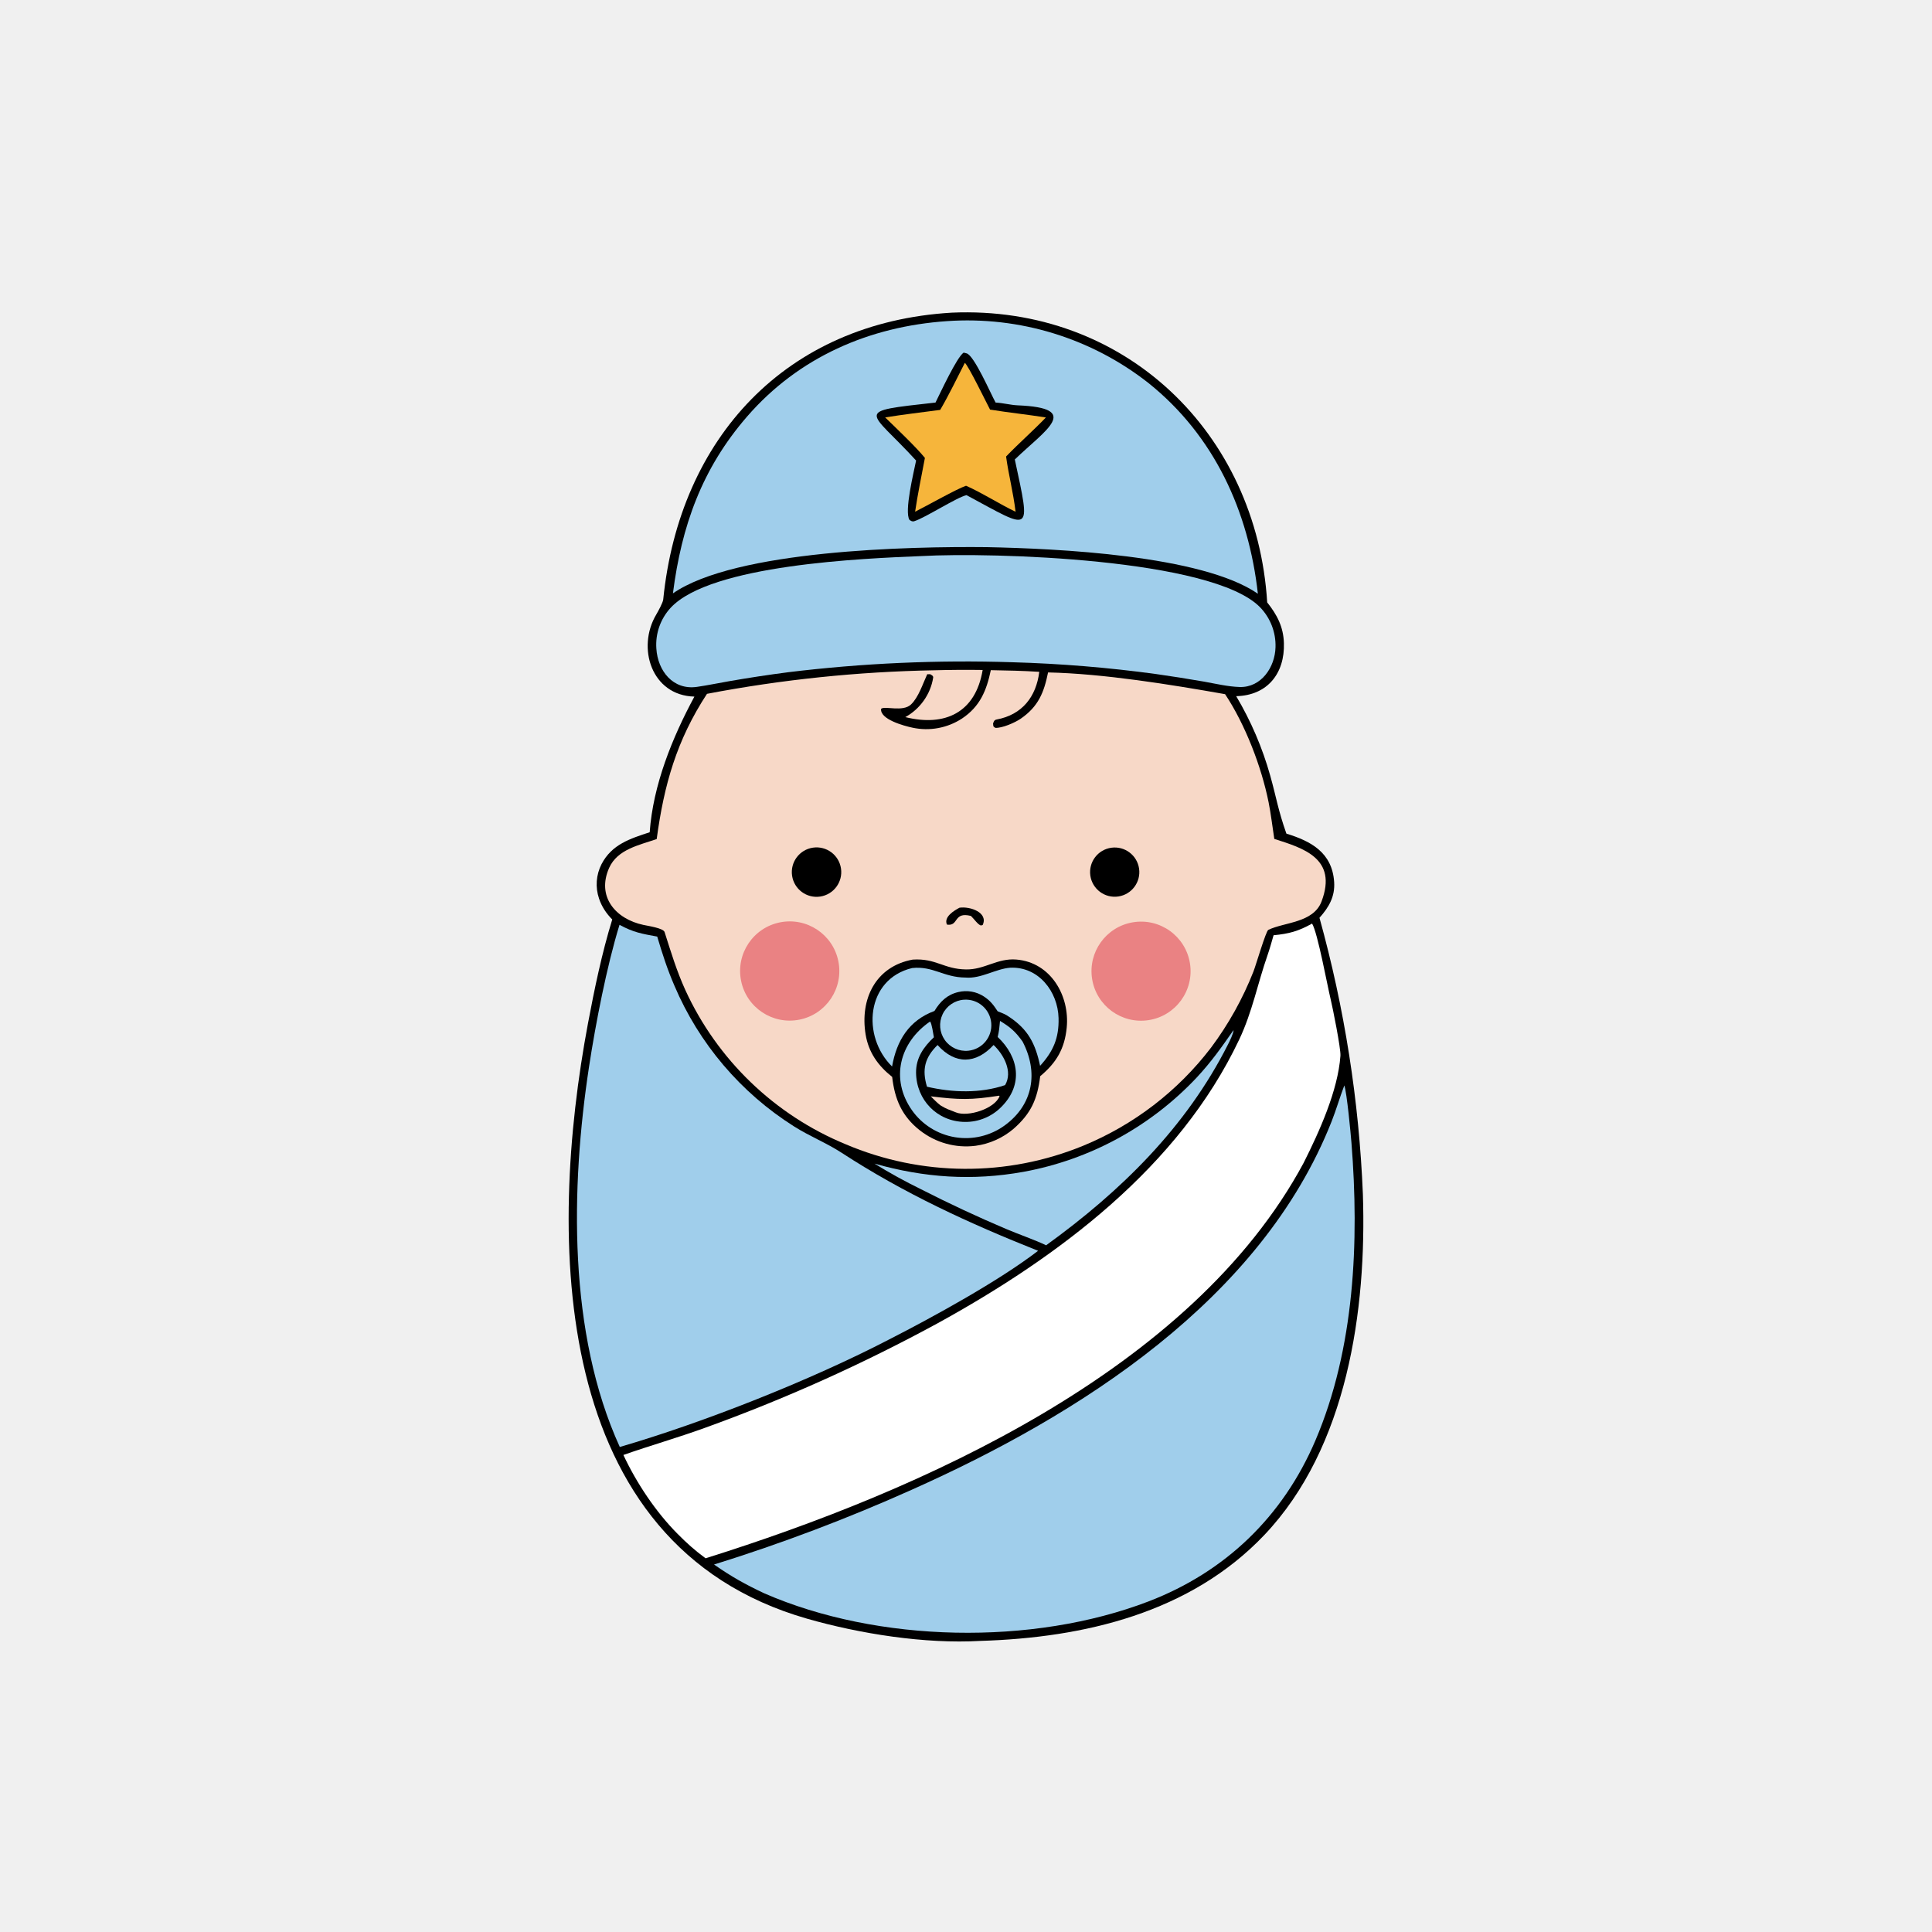
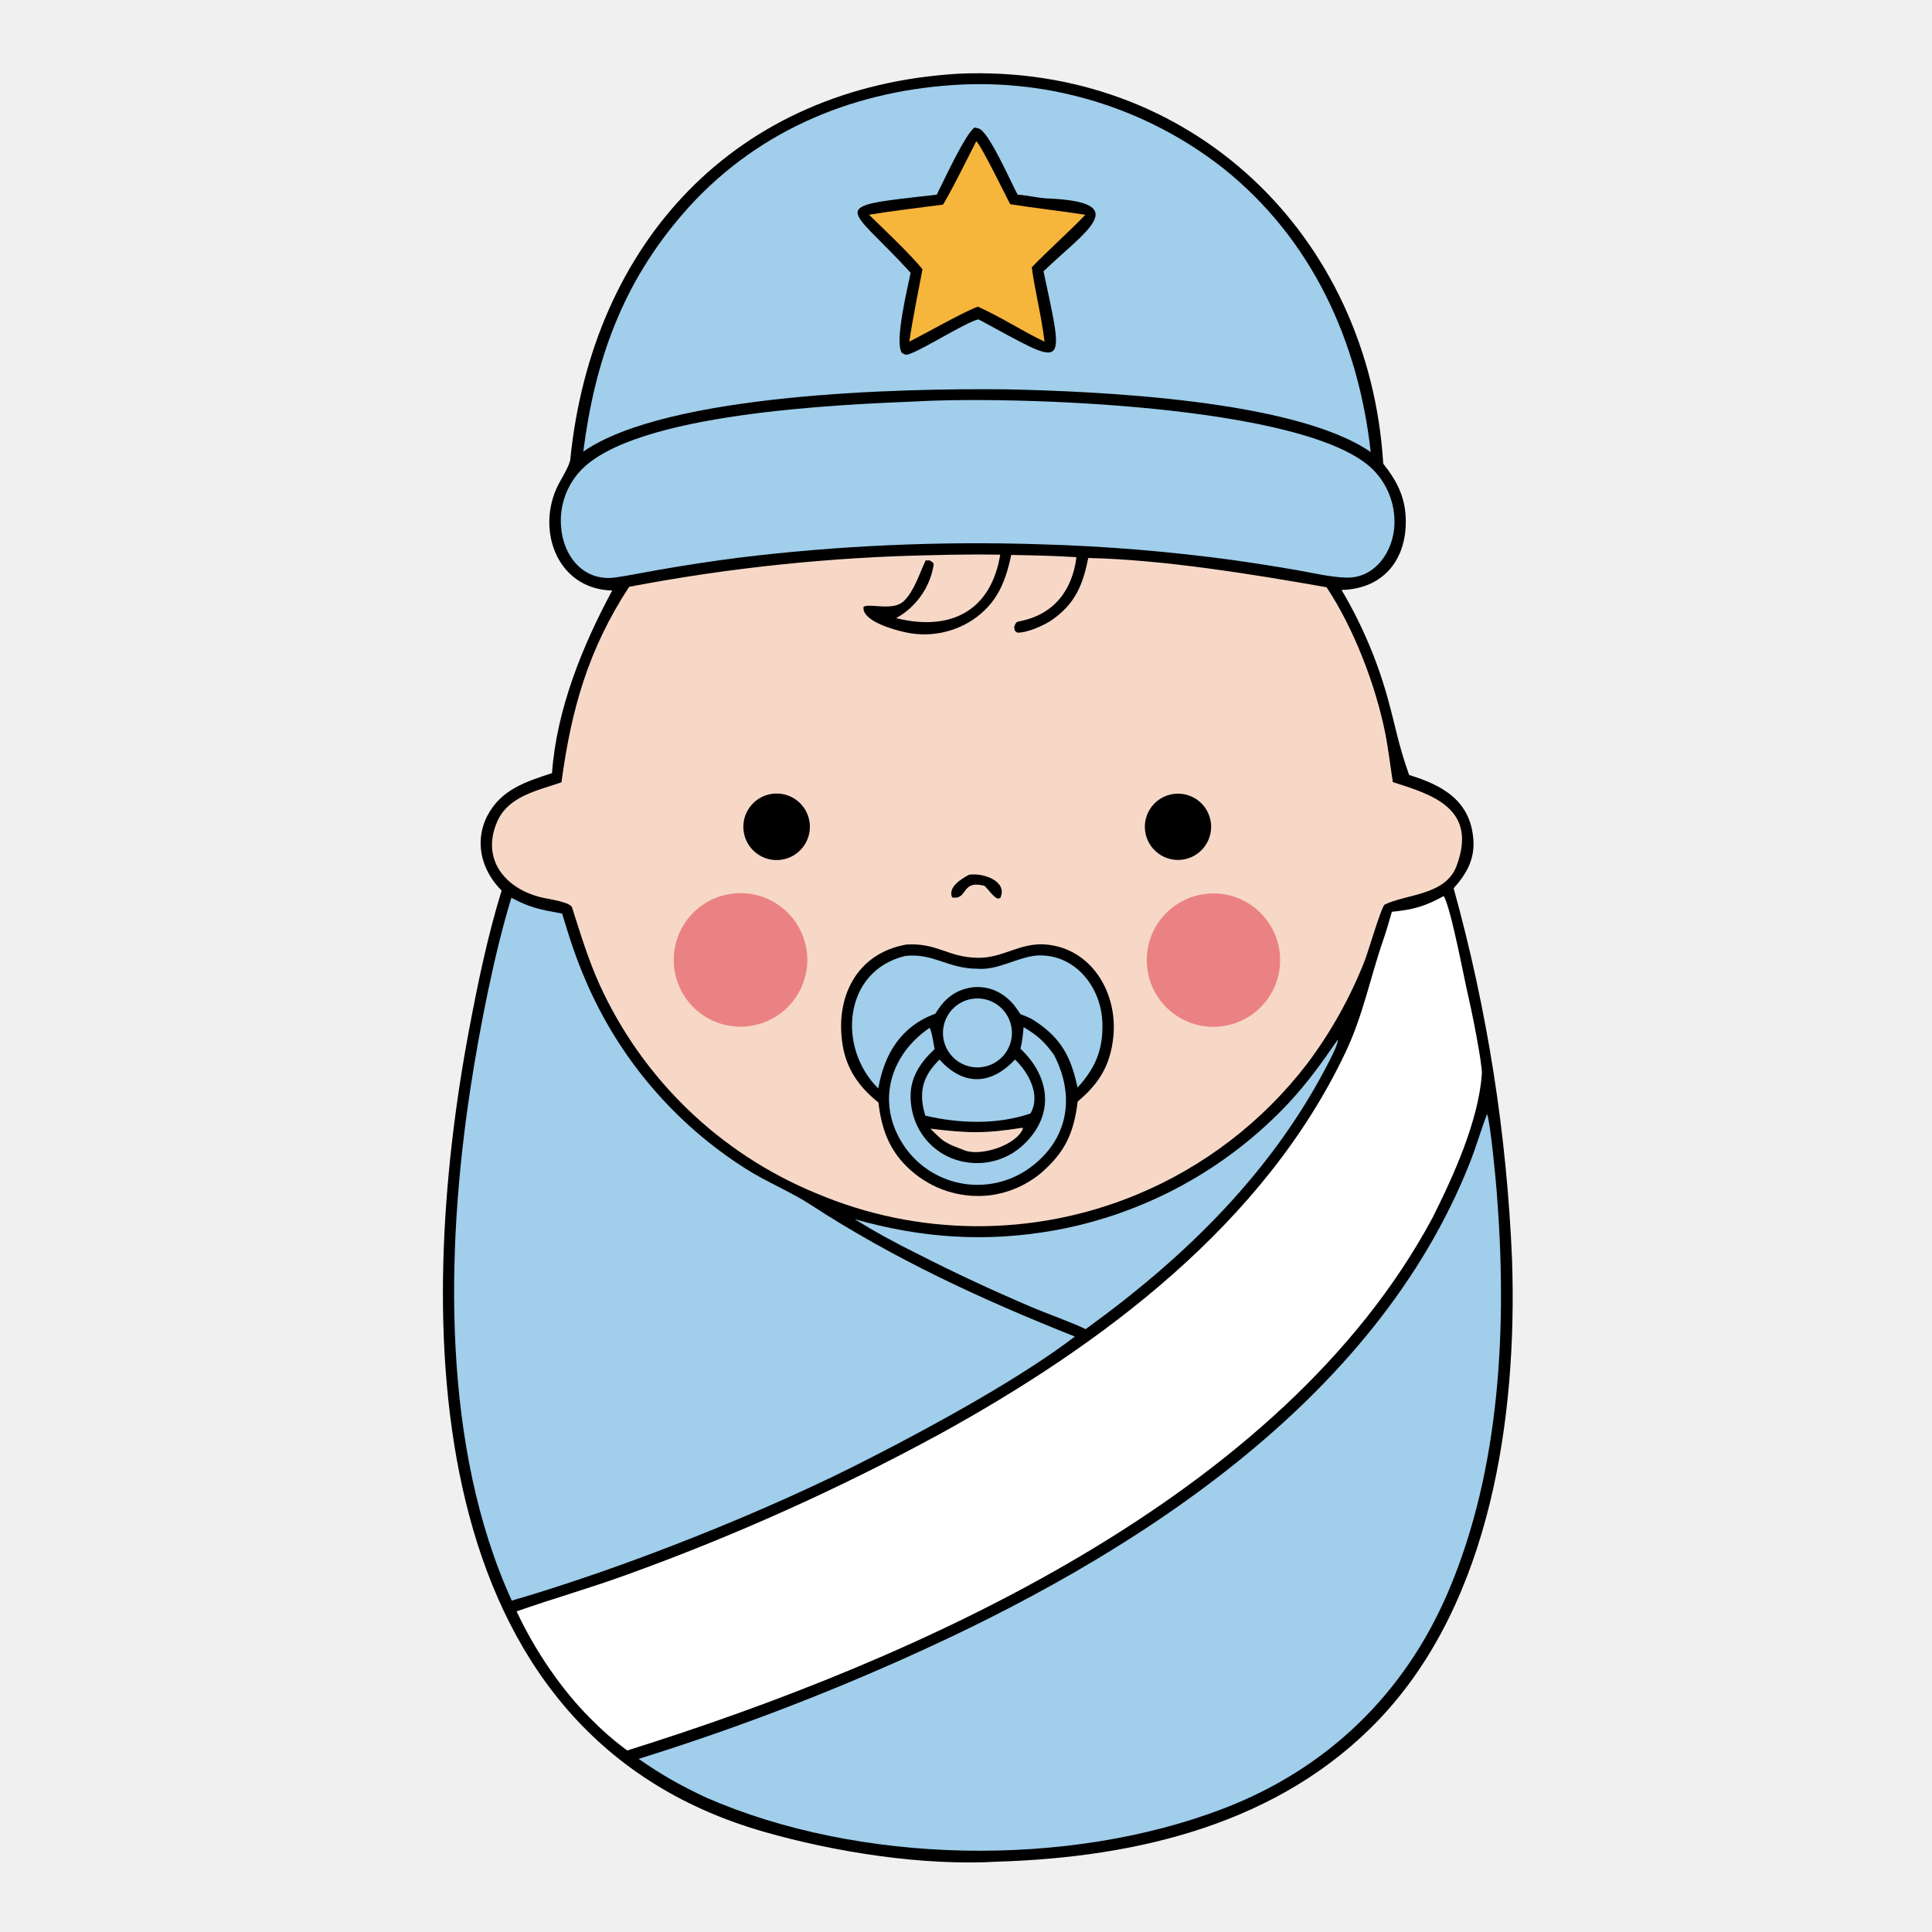
- <svg xmlns="http://www.w3.org/2000/svg" width="1024" height="1024" viewBox="0 0 1024 1024">
+ <svg xmlns="http://www.w3.org/2000/svg" width="761" height="761" viewBox="127 136.7 760.7 760.7">
  <path d="M504.476 165.713C596.134 161.701 666.101 229.433 671.64 319.283C676.892 325.875 680.222 332.242 680.497 340.832C681.012 356.879 671.806 368.595 655.214 368.989C663.045 382.176 669.108 396.335 673.246 411.103C676.62 423.161 677.378 429.246 681.82 441.84C694.656 445.783 706.09 451.748 707.13 467.486C707.639 475.186 704.34 480.887 699.351 486.443C712.612 534.234 720.332 583.391 722.358 632.947C724.403 694.345 714.149 767.188 670.173 813.524C630.93 854.874 574.566 868.049 519.624 869.71C490.286 871.406 455.783 865.973 427.709 857.92C290.984 818.699 290.259 656.159 311.676 542.223C315.043 524.312 319.011 505.132 324.504 487.342C321.372 484.208 318.915 480.505 317.51 476.285C315.454 470.27 315.929 463.678 318.824 458.018C324.283 447.497 334.03 444.501 344.348 441.109C346.141 416.067 356.277 391.063 368.044 369.212C345.337 368.648 337.357 343.303 347.83 325.709C348.774 324.123 351.358 319.379 351.52 317.774C360.137 232.147 416.62 170.892 504.476 165.713Z" />
  <path fill="#F7D8C7" d="M494.992 355.267C503.603 355.028 512.219 354.97 520.832 355.095C517.052 377.757 500.795 385.289 479.832 380.082C487.485 375.9 493.192 368.112 494.601 359.16C494.754 358.19 493.65 357.714 492.989 357.34C492.471 357.352 491.953 357.365 491.436 357.377C489.09 362.464 486.861 369.551 482.876 373.362C478.505 377.542 469.02 373.993 467.007 375.675C466.274 381.268 479.229 384.77 483.636 385.684C492.668 387.641 502.107 385.903 509.85 380.857C519.419 374.505 522.912 365.965 525.155 355.201C533.818 355.369 542.177 355.512 550.835 356.085C549.203 369.268 541.793 378.852 528.194 381.361C526.907 381.599 526.698 382.527 526.341 383.496C526.629 385.41 526.171 384.724 527.52 385.772C531.085 386.016 537.944 383.031 540.996 380.93C550.392 374.463 553.35 366.978 555.493 356.401C584.887 357.035 620.416 362.821 649.325 367.922C660.002 383.999 668.588 406.337 672.377 425.187C673.647 431.509 674.399 438.218 675.405 444.636C690.561 449.488 709.109 454.852 700.457 477.763C696.131 489.219 680.755 488.707 672.22 492.863C670.95 493.481 665.639 511.67 664.348 514.944C658.698 529.304 651.156 542.846 641.922 555.211C624.344 578.256 600.957 596.215 574.156 607.249C533.774 623.85 488.425 623.578 448.246 606.493C410.571 590.968 380.185 561.735 363.216 524.689C358.574 514.452 355.627 504.61 352.239 493.993C351.583 491.94 343.444 490.745 341.034 490.231C326.222 487.073 316.055 475.192 322.896 459.909C327.337 450.163 338.614 447.982 348.064 444.72C351.939 416.045 358.586 392.417 374.719 367.744C414.383 360.175 454.619 356 494.992 355.267Z" />
  <path d="M483.781 508.606C496.119 507.82 500.133 513.651 511.992 513.82C521.864 514.01 528.576 507.736 538.735 508.583C556.942 510.101 567.057 527.781 565.378 544.723C564.268 555.915 559.874 563.296 551.326 570.409C549.805 582.621 546.548 590.08 537.206 598.294C531.492 603.156 524.504 606.279 517.071 607.293C506.526 608.628 495.887 605.678 487.535 599.104C477.943 591.569 474.218 582.515 472.869 570.782C465.405 564.865 460.375 557.834 458.8 548.318C455.707 529.63 464.011 512.184 483.781 508.606Z" />
  <path fill="#A0CEEB" d="M483.446 513.084C494.532 511.877 500.138 518.068 511.746 518.124C519.925 518.854 527.74 513.472 535.418 512.913C550.46 512.188 560.71 525.58 561.061 539.608C561.325 550.142 558.262 557.248 551.273 564.907L550.831 562.958C548.134 551.344 543.609 544.373 533.426 538.029C532.053 537.242 530.286 536.605 528.785 536.009C526.61 532.696 524.859 530.335 521.431 528.127C517.446 525.537 512.572 524.697 507.949 525.804C502.035 527.19 498.33 530.793 495.288 535.829C481.741 540.82 475.214 551.606 472.814 565.268C456.58 549.344 458.954 518.975 483.446 513.084Z" />
  <path fill="#A0CEEB" d="M530.027 541.107C535.603 544.466 538.208 546.808 541.962 552.004C550.47 568.235 547.717 585.469 532.465 596.529C524.878 602.045 515.394 604.284 506.141 602.746C496.931 601.214 488.718 596.056 483.338 588.426C471.78 571.914 476.779 552.518 492.967 541.425C493.83 542.251 494.675 548.132 494.981 549.78C489.531 554.894 485.46 560.697 485.53 568.508C485.658 582.963 496.685 594.428 511.304 594.643C518.667 594.766 525.753 591.835 530.879 586.546C542.434 574.835 540.073 560.312 528.796 549.615C529.573 546.36 529.719 544.434 530.027 541.107Z" />
  <path fill="#A0CEEB" d="M526.628 553.868C531.985 558.915 536.927 567.99 532.725 575.123C519.555 579.613 504.735 579.101 491.325 575.978C488.552 566.832 490.198 560.496 496.925 553.882C506.308 564.4 517.273 563.97 526.628 553.868Z" />
  <path fill="#A0CEEB" d="M510.942 529.857C518.331 529.358 524.756 534.873 525.384 542.252C526.012 549.63 520.609 556.151 513.243 556.906C508.362 557.407 503.591 555.235 500.763 551.226C497.936 547.216 497.492 541.993 499.601 537.564C501.711 533.134 506.047 530.188 510.942 529.857Z" />
  <path fill="#F7D8C7" d="M529.578 580.732L529.797 580.967C527.347 587.623 513.028 592.173 506.698 589.603C503.053 588.123 501.856 587.946 498.519 585.894C496.728 584.567 494.935 582.67 493.324 581.085C508.4 582.915 514.59 583.08 529.578 580.732Z" />
  <path fill="#EA8283" d="M413.399 488.872C427.634 486.019 441.488 495.243 444.345 509.478C447.203 523.712 437.982 537.568 423.748 540.43C409.509 543.292 395.646 534.067 392.787 519.827C389.929 505.586 399.158 491.726 413.399 488.872Z" />
  <path fill="#EA8283" d="M600.389 488.848C614.768 486.413 628.377 496.162 630.697 510.561C633.018 524.959 623.161 538.49 608.744 540.696C594.489 542.877 581.143 533.154 578.848 518.917C576.554 504.68 586.17 491.256 600.389 488.848Z" />
  <path d="M430.907 449.271C438.053 448.237 444.689 453.18 445.744 460.323C446.799 467.466 441.876 474.117 434.737 475.194C427.566 476.275 420.88 471.327 419.821 464.153C418.761 456.979 423.73 450.308 430.907 449.271Z" />
  <path d="M589.058 449.313C596.17 448.344 602.729 453.301 603.738 460.408C604.747 467.514 599.828 474.101 592.728 475.152C585.569 476.211 578.916 471.242 577.899 464.078C576.881 456.913 581.888 450.289 589.058 449.313Z" />
  <path d="M508.567 481.102C514.314 480.287 523.927 483.734 520.827 490.291L519.842 490.526C518.191 489.93 516.388 487.178 514.613 485.462C505.111 483.085 508.35 491.07 501.895 490.057C500.084 485.983 505.675 482.641 508.567 481.102Z" />
  <path fill="#A0CEEB" d="M712.518 575.302C713.896 579.209 715.923 601.01 716.3 605.75C720.456 658.02 718.016 714.746 697.171 763.528C679.95 803.829 649.42 833.186 608.704 848.802C547.273 872.364 465.332 870.792 405.07 844.491C395.007 839.763 387.675 835.661 378.457 829.23C414.129 818.123 449.106 804.895 483.2 789.616C571.999 749.989 668.472 688.972 705.804 594.327C708.259 588.103 710.119 581.574 712.518 575.302Z" />
  <path fill="#A0CEEB" d="M328.351 490.18C335.823 494.22 340.134 494.903 348.337 496.408C351.094 505.606 353.608 513.513 357.423 522.354C370.469 553.129 392.605 579.183 420.868 597.029C429.021 602.197 438.217 605.868 445.98 610.929C478.893 632.388 513.636 648.409 550.213 662.949C529.245 679.053 494.636 697.986 471.27 709.932C429.902 731.435 372.852 754.027 328.503 766.921C300.989 706.607 302.451 629.443 312.194 565.455C315.653 542.736 321.578 512.133 328.351 490.18Z" />
  <path fill="white" d="M695.428 489.518C698.36 494.131 703.631 522.969 705.291 529.704C706.27 533.673 710.731 555.843 710.463 559.563C709.13 578.079 699.294 599.733 690.98 616.298C631.803 726.482 487.859 790.232 373.964 825.923C368.295 821.738 364.172 818.068 359.218 813.069C347.617 801.427 337.364 786.046 330.411 771.161C344.638 766.149 358.959 762.107 373.556 756.811C416.058 741.478 457.331 722.931 497.018 701.332C561.02 666.129 624.822 618.553 656.832 550.929C663.764 536.283 666.504 521.514 671.79 506.343C672.989 502.904 674 499.213 675.019 495.703C683.377 494.899 688.212 493.521 695.428 489.518Z" />
  <path fill="#A0CEEB" d="M501.863 170.209C540.325 167.507 578.418 179.205 608.735 203.028C643.604 230.95 661.849 271.072 666.701 314.687C636.959 294.167 559.627 290.757 523.125 289.996C482.004 289.556 389.754 291.573 356.662 314.505C361.223 278.816 372 248.395 395.996 220.748C423.299 189.291 460.738 173.036 501.863 170.209Z" />
  <path d="M510.742 186.893C511.28 187.02 511.82 187.141 512.351 187.296C516.386 188.476 525.017 208.513 527.694 213.362C531.503 213.559 535.749 214.684 539.382 214.834C573.769 216.255 554.072 227.896 537.873 243.525C546.445 283.674 547.085 281.15 512.289 262.445C507.456 263.403 490.357 274.449 484.623 276.236C483.488 276.59 482.867 276.093 482.041 275.563C479.2 271.075 484.273 250.459 485.555 244.1C460.51 216.662 451.503 218.341 495.832 213.362C498.538 207.976 507.064 189.429 510.742 186.893Z" />
  <path fill="#F6B53B" d="M511.386 192.311C513.267 193.806 522.821 213.427 524.749 217.097C534.602 218.69 544.486 219.711 554.342 221.268C547.848 228.051 540.061 234.892 533.246 241.954C534.531 251.48 537.051 260.983 538.277 271.237C529.532 267.072 520.926 261.401 512.027 257.456C507.015 259.151 491.211 268.129 485.029 271.209C486.388 261.923 488.476 252.003 490.22 242.707C485.522 236.889 474.807 226.758 469.16 221.239C478.642 219.698 488.764 218.523 498.324 217.255C502.812 209.61 507.306 200.297 511.386 192.311Z" />
  <path fill="#A0CEEB" d="M488.583 294.722C525.257 292.663 642.406 295.951 667.798 321.797C673.311 327.455 676.289 335.11 676.048 343.006C675.795 353.614 668.502 364.471 657.05 364.128C650.822 363.941 644.308 362.374 638.16 361.274C629.726 359.805 621.269 358.469 612.794 357.266C587.535 353.814 562.108 351.725 536.625 351.006C496.918 349.719 457.171 351.488 417.735 356.298C407.272 357.656 396.84 359.243 386.446 361.058C380.774 362.041 375.123 363.23 369.427 364.054C356.701 365.894 348.632 355.564 347.882 343.776C347.312 335.823 350.058 327.988 355.469 322.131C376.716 299.209 457.693 295.984 488.583 294.722Z" />
  <path fill="#A0CEEB" d="M653.805 545.962C653.79 547.741 651.729 551.859 650.894 553.514C628.671 597.558 594.019 631.439 554.46 660.029C549.08 657.39 539.264 653.958 533.101 651.315C517.892 644.855 502.915 637.862 488.197 630.35C479.749 626.217 471.505 621.676 463.496 616.746C490.029 624.228 515.268 625.972 542.506 621.088C577.634 614.658 609.784 597.158 634.253 571.147C642.091 562.7 647.252 555.383 653.805 545.962Z" />
</svg>
